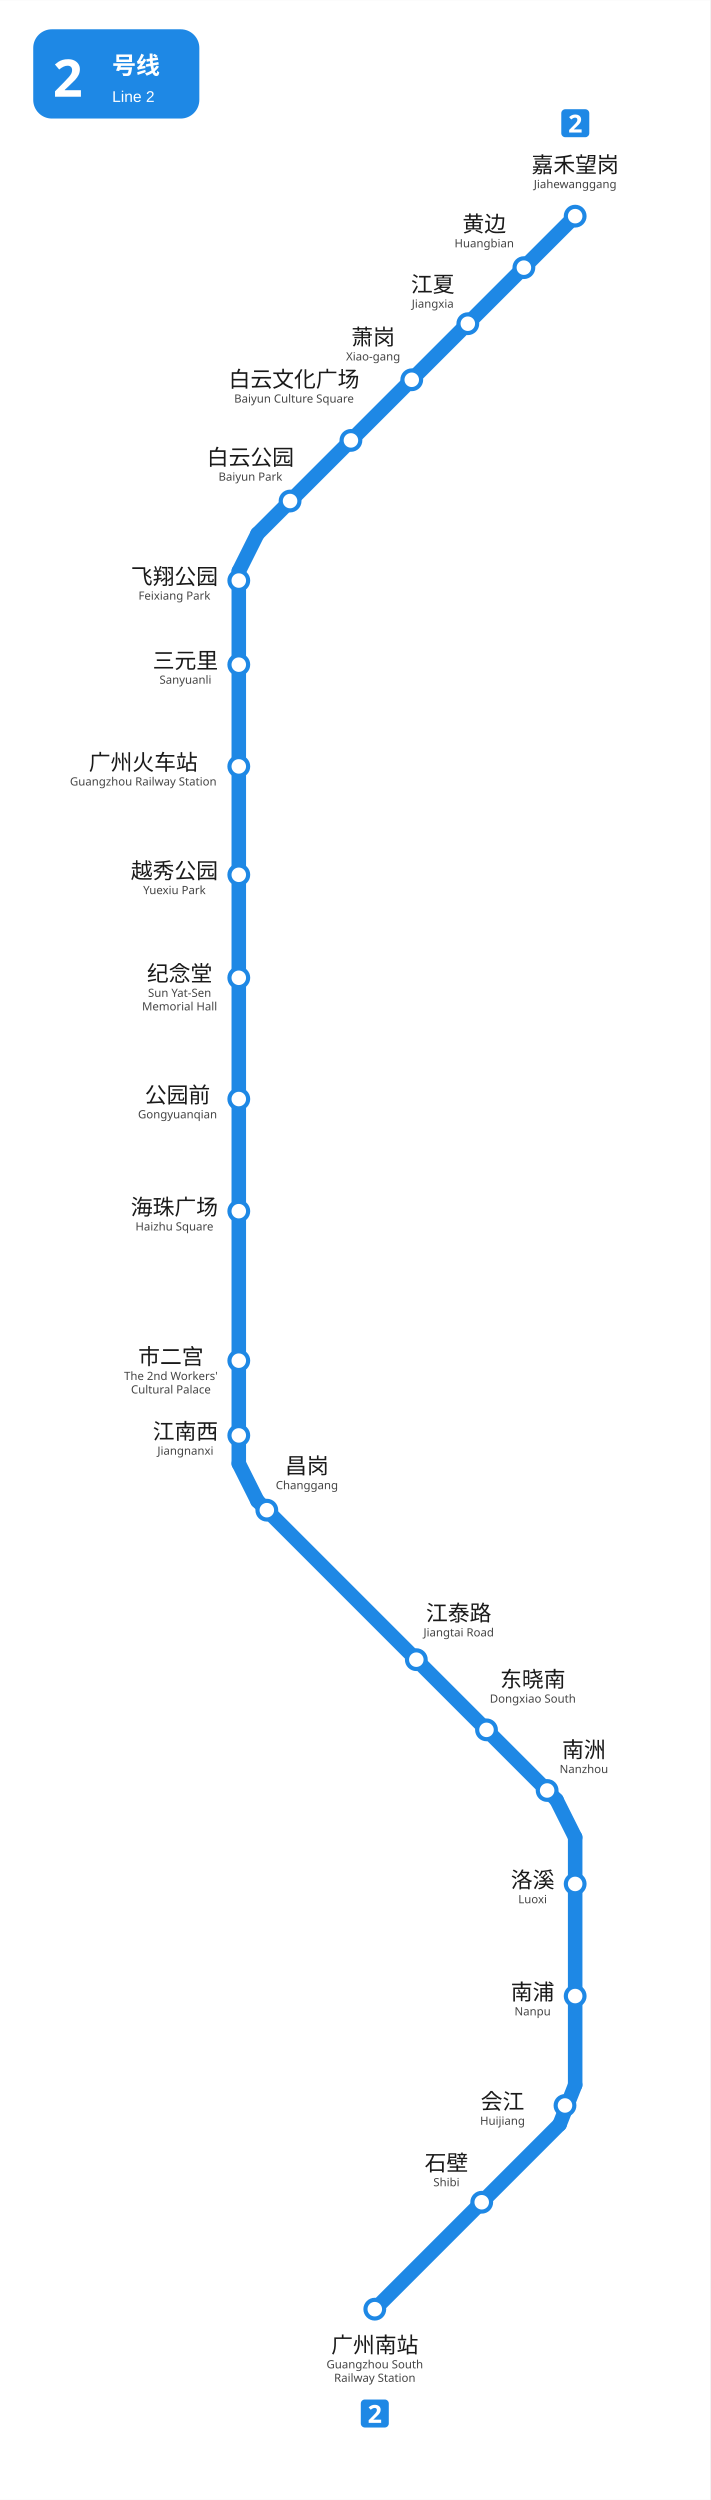
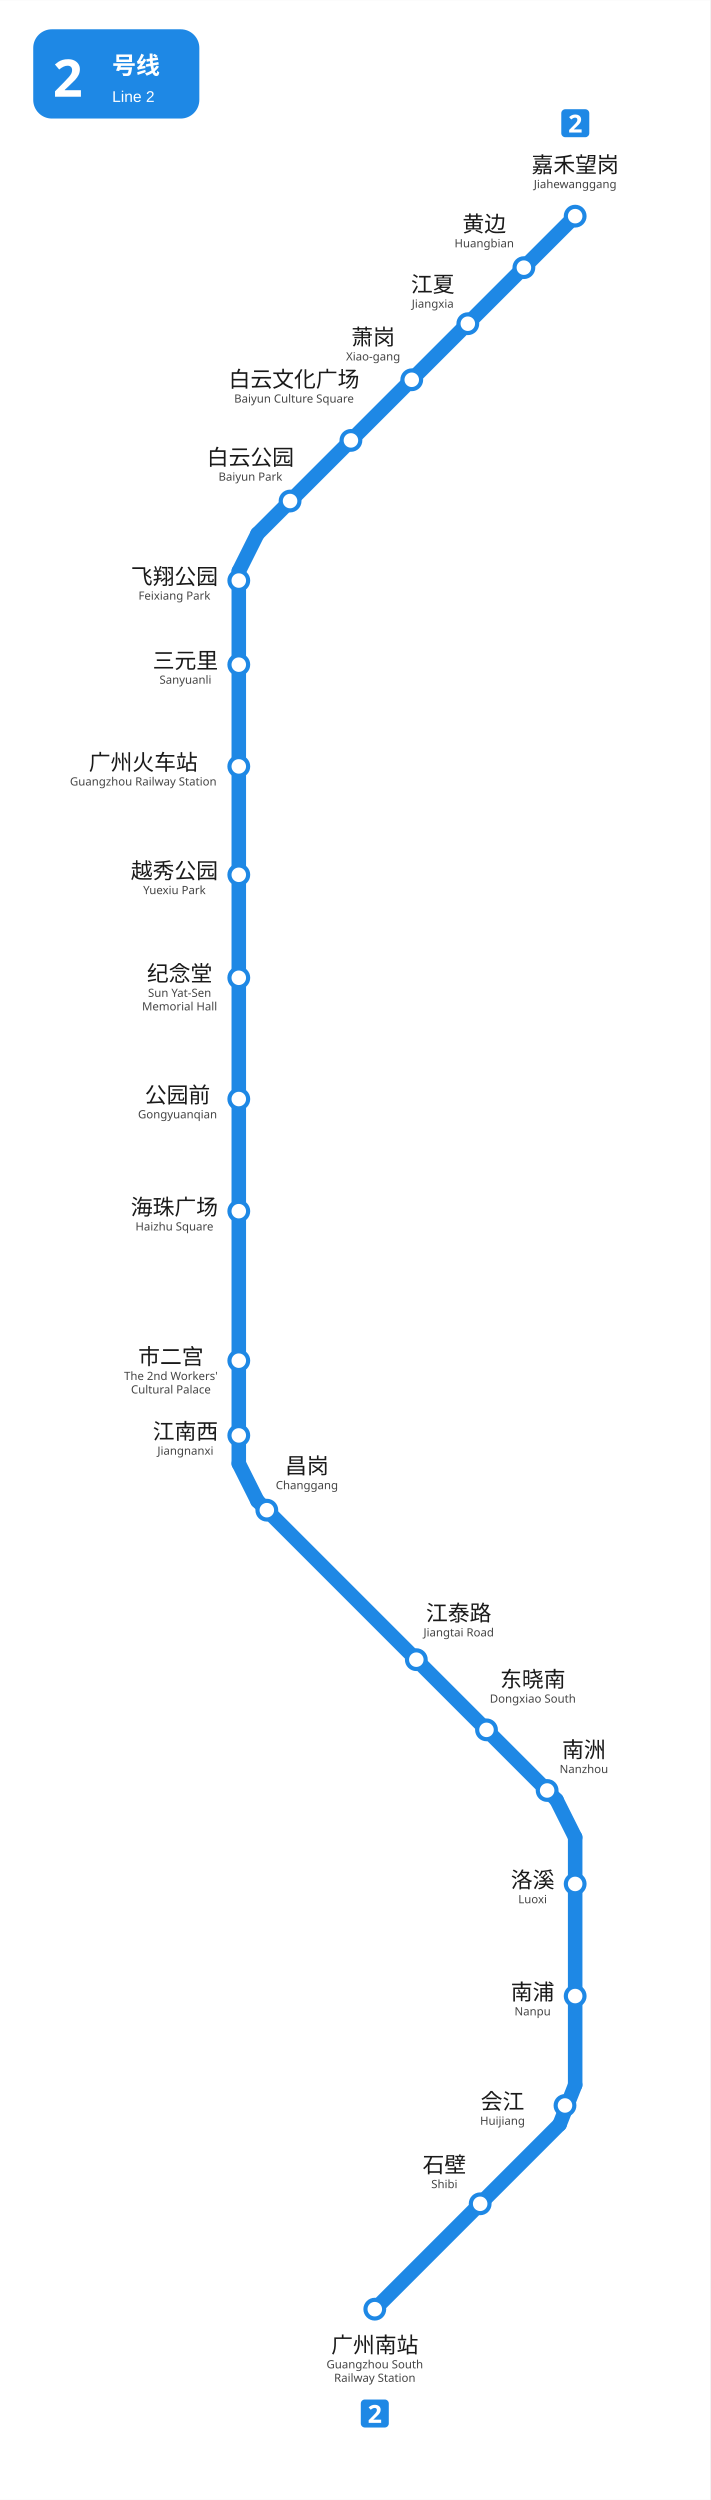
<svg xmlns="http://www.w3.org/2000/svg" viewBox="1221.5 481.0 342.0 1203.8" width="342" height="1204">
  <rect x="1221.5" y="481.0" width="342.0" height="1203.8" fill="#ffffff" />
  <g id="走廊">
    <line x1="1336.5" y1="756.0" x2="1336.5" y2="1185.75" style="fill:none;stroke:#1E88E5;stroke-width:7;stroke-linecap:round" />
    <line x1="1345.51" y1="1203.74" x2="1489.51" y2="1347.74" style="fill:none;stroke:#1E88E5;stroke-width:7;stroke-linecap:round" />
    <line x1="1498.5" y1="1365.75" x2="1498.5" y2="1485.0" style="fill:none;stroke:#1E88E5;stroke-width:7;stroke-linecap:round" />
    <line x1="1345.5" y1="738.0" x2="1498.5" y2="585.0" style="fill:none;stroke:#1E88E5;stroke-width:7;stroke-linecap:round" />
    <line x1="1336.5" y1="1185.75" x2="1345.5" y2="1203.75" style="fill:none;stroke:#1E88E5;stroke-width:7;stroke-linecap:round" />
    <line x1="1336.5" y1="756.0" x2="1345.5" y2="738.0" style="fill:none;stroke:#1E88E5;stroke-width:7;stroke-linecap:round" />
    <line x1="1498.5" y1="1365.75" x2="1489.5" y2="1347.75" style="fill:none;stroke:#1E88E5;stroke-width:7;stroke-linecap:round" />
    <line x1="1491.0" y1="1504.0" x2="1402.0" y2="1593.0" style="fill:none;stroke:#1E88E5;stroke-width:7;stroke-linecap:round" />
    <line x1="1498.5" y1="1485.0" x2="1491.0" y2="1504.0" style="fill:none;stroke:#1E88E5;stroke-width:7;stroke-linecap:round" />
  </g>
  <g id="站圆">
    <circle cx="1402.0" cy="1593.0" r="4.5" style="fill:#FFFFFF;stroke:#1E88E5;stroke-width:2" data-nm="广州南站" />
-     <circle cx="1453.5" cy="1541.5" r="4.5" style="fill:#FFFFFF;stroke:#1E88E5;stroke-width:2" data-nm="石壁" />
+     <circle cx="1452.75" cy="1542.25" r="4.5" style="fill:#FFFFFF;stroke:#1E88E5;stroke-width:2" data-nm="石壁" />
    <circle cx="1493.6" cy="1494.9" r="4.5" style="fill:#FFFFFF;stroke:#1E88E5;stroke-width:2" data-nm="会江" />
    <circle cx="1498.5" cy="1442.2" r="4.5" style="fill:#FFFFFF;stroke:#1E88E5;stroke-width:2" data-nm="南浦" />
    <circle cx="1498.5" cy="1388.2" r="4.5" style="fill:#FFFFFF;stroke:#1E88E5;stroke-width:2" data-nm="洛溪" />
    <circle cx="1485.0" cy="1343.2" r="4.5" style="fill:#FFFFFF;stroke:#1E88E5;stroke-width:2" data-nm="南洲" />
    <circle cx="1455.8" cy="1314.0" r="4.5" style="fill:#FFFFFF;stroke:#1E88E5;stroke-width:2" data-nm="东晓南" />
    <circle cx="1422.0" cy="1280.2" r="4.5" style="fill:#FFFFFF;stroke:#1E88E5;stroke-width:2" data-nm="江泰路" />
    <circle cx="1350.0" cy="1208.2" r="4.5" style="fill:#FFFFFF;stroke:#1E88E5;stroke-width:2" data-nm="昌岗" />
    <circle cx="1336.5" cy="1172.2" r="4.5" style="fill:#FFFFFF;stroke:#1E88E5;stroke-width:2" data-nm="江南西" />
    <circle cx="1336.5" cy="1136.2" r="4.5" style="fill:#FFFFFF;stroke:#1E88E5;stroke-width:2" data-nm="市二宫" />
    <circle cx="1336.5" cy="1064.2" r="4.5" style="fill:#FFFFFF;stroke:#1E88E5;stroke-width:2" data-nm="海珠广场" />
    <circle cx="1336.5" cy="1010.2" r="4.5" style="fill:#FFFFFF;stroke:#1E88E5;stroke-width:2" data-nm="公园前" />
    <circle cx="1336.5" cy="951.8" r="4.5" style="fill:#FFFFFF;stroke:#1E88E5;stroke-width:2" data-nm="纪念堂" />
    <circle cx="1336.5" cy="902.2" r="4.5" style="fill:#FFFFFF;stroke:#1E88E5;stroke-width:2" data-nm="越秀公园" />
    <circle cx="1336.5" cy="850.0" r="4.5" style="fill:#FFFFFF;stroke:#1E88E5;stroke-width:2" data-nm="广州火车站" />
    <circle cx="1336.5" cy="801.0" r="4.5" style="fill:#FFFFFF;stroke:#1E88E5;stroke-width:2" data-nm="三元里" />
    <circle cx="1336.5" cy="760.5" r="4.5" style="fill:#FFFFFF;stroke:#1E88E5;stroke-width:2" data-nm="飞翔公园" />
    <circle cx="1361.2" cy="722.2" r="4.5" style="fill:#FFFFFF;stroke:#1E88E5;stroke-width:2" data-nm="白云公园" />
    <circle cx="1390.5" cy="693.0" r="4.5" style="fill:#FFFFFF;stroke:#1E88E5;stroke-width:2" data-nm="白云文化广场" />
    <circle cx="1419.8" cy="663.8" r="4.5" style="fill:#FFFFFF;stroke:#1E88E5;stroke-width:2" data-nm="萧岗" />
    <circle cx="1446.8" cy="636.8" r="4.5" style="fill:#FFFFFF;stroke:#1E88E5;stroke-width:2" data-nm="江夏" />
    <circle cx="1498.5" cy="585.0" r="4.5" style="fill:#FFFFFF;stroke:#1E88E5;stroke-width:2" data-nm="嘉禾望岗" />
    <circle cx="1473.8" cy="609.8" r="4.5" style="fill:#FFFFFF;stroke:#1E88E5;stroke-width:2" data-nm="黄边" />
  </g>
  <g id="线路徽标">
    <g data-badge="header" transform="translate(1237.5 495)" data-ink="#FFFFFF" data-box="1237.5,495.0,1317.5,538.0" data-chip="1237.5,495.0,1317.5,538.0">
      <rect x="0" y="0" width="80.0" height="43.0" rx="9.0" fill="#1E88E5" />
      <text x="9.5" y="32.5" font-family="'Microsoft YaHei', sans-serif" font-size="25" font-weight="bold" fill="#FFFFFF">2</text>
      <text x="38.0" y="21.5" font-family="'Microsoft YaHei', sans-serif" font-size="11.5" font-weight="600" fill="#FFFFFF">号线</text>
      <text x="38.0" y="35.0" font-family="Arial, sans-serif" font-size="7.5" fill="#FFFFFF">Line 2</text>
    </g>
    <g data-badge="chip" transform="translate(1395.26 1636.5)" data-box="1395.3,1636.5,1408.7,1650.0">
      <path d="M11.54 13.49h-9.59c-1.07 0 -1.95 -0.88 -1.95 -1.95v-9.59c0 -1.07 0.88 -1.95 1.95 -1.95h9.59c1.07 0 1.95 0.88 1.95 1.95v9.59C13.49 12.61 12.61 13.49 11.54 13.49z" fill="#1E88E5" />
      <path d="M9.78 11.24h-5.99v-1.26l2.15 -2.17c0.43 -0.45 0.78 -0.82 1.04 -1.12c0.26 -0.3 0.46 -0.57 0.58 -0.82s0.18 -0.51 0.18 -0.79c0 -0.34 -0.09 -0.6 -0.28 -0.77s-0.44 -0.25 -0.76 -0.25c-0.33 0 -0.65 0.08 -0.96 0.23c-0.31 0.15 -0.64 0.37 -0.98 0.65l-0.98 -1.16c0.24 -0.21 0.5 -0.41 0.78 -0.59c0.28 -0.19 0.6 -0.34 0.97 -0.46c0.36 -0.12 0.8 -0.17 1.31 -0.17c0.56 0 1.04 0.1 1.45 0.31s0.72 0.48 0.94 0.83c0.22 0.35 0.33 0.74 0.33 1.18c0 0.47 -0.09 0.9 -0.28 1.3c-0.19 0.39 -0.46 0.78 -0.82 1.16s-0.79 0.81 -1.29 1.27l-1.1 1.03v0.08h3.73V11.24z" fill="#FFFFFF" />
    </g>
    <g data-badge="chip" transform="translate(1491.81 533.5)" data-box="1491.8,533.5,1505.2,547.0">
      <path d="M11.54 13.49h-9.59c-1.07 0 -1.95 -0.88 -1.95 -1.95v-9.59c0 -1.07 0.88 -1.95 1.95 -1.95h9.59c1.07 0 1.95 0.88 1.95 1.95v9.59C13.49 12.61 12.61 13.49 11.54 13.49z" fill="#1E88E5" />
      <path d="M9.78 11.24h-5.99v-1.26l2.15 -2.17c0.43 -0.45 0.78 -0.82 1.04 -1.12c0.26 -0.3 0.46 -0.57 0.58 -0.82s0.18 -0.51 0.18 -0.79c0 -0.34 -0.09 -0.6 -0.28 -0.77s-0.44 -0.25 -0.76 -0.25c-0.33 0 -0.65 0.08 -0.96 0.23c-0.31 0.15 -0.64 0.37 -0.98 0.65l-0.98 -1.16c0.24 -0.21 0.5 -0.41 0.78 -0.59c0.28 -0.19 0.6 -0.34 0.97 -0.46c0.36 -0.12 0.8 -0.17 1.31 -0.17c0.56 0 1.04 0.1 1.45 0.31s0.72 0.48 0.94 0.83c0.22 0.35 0.33 0.74 0.33 1.18c0 0.47 -0.09 0.9 -0.28 1.3c-0.19 0.39 -0.46 0.78 -0.82 1.16s-0.79 0.81 -1.29 1.27l-1.1 1.03v0.08h3.73V11.24z" fill="#FFFFFF" />
    </g>
  </g>
  <g id="站名标注" font-family="'Microsoft YaHei', 'PingFang SC', sans-serif">
    <text x="1402.0" y="1614.0" text-anchor="middle" font-size="10.5" font-weight="500" fill="#1a1a1a">广州南站</text>
    <text x="1402.0" y="1621.5" text-anchor="middle" font-size="5.5" fill="#444444">Guangzhou South</text>
    <text x="1402.0" y="1628.0" text-anchor="middle" font-size="5.5" fill="#444444">Railway Station</text>
-     <text x="1436.5" y="1526.3" text-anchor="middle" font-size="10.5" font-weight="500" fill="#1a1a1a">石壁</text>
-     <text x="1436.5" y="1533.8" text-anchor="middle" font-size="5.5" fill="#444444">Shibi</text>
+     <text x="1435.5" y="1527.2" text-anchor="middle" font-size="10.5" font-weight="500" fill="#1a1a1a">石壁</text>
+     <text x="1435.5" y="1534.7" text-anchor="middle" font-size="5.5" fill="#444444">Shibi</text>
    <text x="1463.5" y="1496.7" text-anchor="middle" font-size="10.5" font-weight="500" fill="#1a1a1a">会江</text>
    <text x="1463.5" y="1504.2" text-anchor="middle" font-size="5.5" fill="#444444">Huijiang</text>
    <text x="1478.0" y="1444.0" text-anchor="middle" font-size="10.5" font-weight="500" fill="#1a1a1a">南浦</text>
    <text x="1478.0" y="1451.5" text-anchor="middle" font-size="5.5" fill="#444444">Nanpu</text>
    <text x="1478.0" y="1390.0" text-anchor="middle" font-size="10.5" font-weight="500" fill="#1a1a1a">洛溪</text>
    <text x="1478.0" y="1397.5" text-anchor="middle" font-size="5.5" fill="#444444">Luoxi</text>
    <text x="1502.7" y="1327.3" text-anchor="middle" font-size="10.5" font-weight="500" fill="#1a1a1a">南洲</text>
    <text x="1502.7" y="1334.8" text-anchor="middle" font-size="5.5" fill="#444444">Nanzhou</text>
    <text x="1478.1" y="1293.4" text-anchor="middle" font-size="10.5" font-weight="500" fill="#1a1a1a">东晓南</text>
    <text x="1478.1" y="1300.9" text-anchor="middle" font-size="5.5" fill="#444444">Dongxiao South</text>
    <text x="1442.4" y="1261.5" text-anchor="middle" font-size="10.5" font-weight="500" fill="#1a1a1a">江泰路</text>
    <text x="1442.4" y="1269.0" text-anchor="middle" font-size="5.5" fill="#444444">Jiangtai Road</text>
    <text x="1369.3" y="1190.6" text-anchor="middle" font-size="10.5" font-weight="500" fill="#1a1a1a">昌岗</text>
    <text x="1369.3" y="1198.1" text-anchor="middle" font-size="5.5" fill="#444444">Changgang</text>
    <text x="1310.8" y="1174.0" text-anchor="middle" font-size="10.5" font-weight="500" fill="#1a1a1a">江南西</text>
    <text x="1310.8" y="1181.5" text-anchor="middle" font-size="5.5" fill="#444444">Jiangnanxi</text>
    <text x="1303.8" y="1138.0" text-anchor="middle" font-size="10.5" font-weight="500" fill="#1a1a1a">市二宫</text>
    <text x="1303.8" y="1145.5" text-anchor="middle" font-size="5.5" fill="#444444">The 2nd Workers'</text>
    <text x="1303.8" y="1152.0" text-anchor="middle" font-size="5.5" fill="#444444">Cultural Palace</text>
    <text x="1305.5" y="1066.0" text-anchor="middle" font-size="10.5" font-weight="500" fill="#1a1a1a">海珠广场</text>
    <text x="1305.5" y="1073.5" text-anchor="middle" font-size="5.5" fill="#444444">Haizhu Square</text>
    <text x="1307.0" y="1012.0" text-anchor="middle" font-size="10.5" font-weight="500" fill="#1a1a1a">公园前</text>
    <text x="1307.0" y="1019.5" text-anchor="middle" font-size="5.5" fill="#444444">Gongyuanqian</text>
    <text x="1308.0" y="953.5" text-anchor="middle" font-size="10.5" font-weight="500" fill="#1a1a1a">纪念堂</text>
    <text x="1308.0" y="961.0" text-anchor="middle" font-size="5.5" fill="#444444">Sun Yat-Sen</text>
    <text x="1308.0" y="967.5" text-anchor="middle" font-size="5.5" fill="#444444">Memorial Hall</text>
    <text x="1305.5" y="904.0" text-anchor="middle" font-size="10.5" font-weight="500" fill="#1a1a1a">越秀公园</text>
    <text x="1305.5" y="911.5" text-anchor="middle" font-size="5.5" fill="#444444">Yuexiu Park</text>
    <text x="1290.5" y="851.8" text-anchor="middle" font-size="10.5" font-weight="500" fill="#1a1a1a">广州火车站</text>
    <text x="1290.5" y="859.2" text-anchor="middle" font-size="5.5" fill="#444444">Guangzhou Railway Station</text>
    <text x="1310.8" y="802.8" text-anchor="middle" font-size="10.5" font-weight="500" fill="#1a1a1a">三元里</text>
    <text x="1310.8" y="810.2" text-anchor="middle" font-size="5.5" fill="#444444">Sanyuanli</text>
    <text x="1305.5" y="762.3" text-anchor="middle" font-size="10.5" font-weight="500" fill="#1a1a1a">飞翔公园</text>
    <text x="1305.5" y="769.7" text-anchor="middle" font-size="5.5" fill="#444444">Feixiang Park</text>
    <text x="1401.2" y="647.0" text-anchor="middle" font-size="10.5" font-weight="500" fill="#1a1a1a">萧岗</text>
    <text x="1401.2" y="654.5" text-anchor="middle" font-size="5.5" fill="#444444">Xiao-gang</text>
    <text x="1429.9" y="621.6" text-anchor="middle" font-size="10.5" font-weight="500" fill="#1a1a1a">江夏</text>
    <text x="1429.9" y="629.1" text-anchor="middle" font-size="5.5" fill="#444444">Jiangxia</text>
    <text x="1454.7" y="592.5" text-anchor="middle" font-size="10.5" font-weight="500" fill="#1a1a1a">黄边</text>
    <text x="1454.7" y="600.0" text-anchor="middle" font-size="5.5" fill="#444444">Huangbian</text>
    <text x="1498.5" y="564.0" text-anchor="middle" font-size="10.5" font-weight="500" fill="#1a1a1a">嘉禾望岗</text>
    <text x="1498.5" y="571.5" text-anchor="middle" font-size="5.5" fill="#444444">Jiahewanggang</text>
    <text x="1342.1" y="704.9" text-anchor="middle" font-size="10.5" font-weight="500" fill="#1a1a1a">白云公园</text>
    <text x="1342.1" y="712.4" text-anchor="middle" font-size="5.5" fill="#444444">Baiyun Park</text>
    <text x="1363.1" y="667.3" text-anchor="middle" font-size="10.5" font-weight="500" fill="#1a1a1a">白云文化广场</text>
    <text x="1363.1" y="674.8" text-anchor="middle" font-size="5.5" fill="#444444">Baiyun Culture Square</text>
  </g>
</svg>
